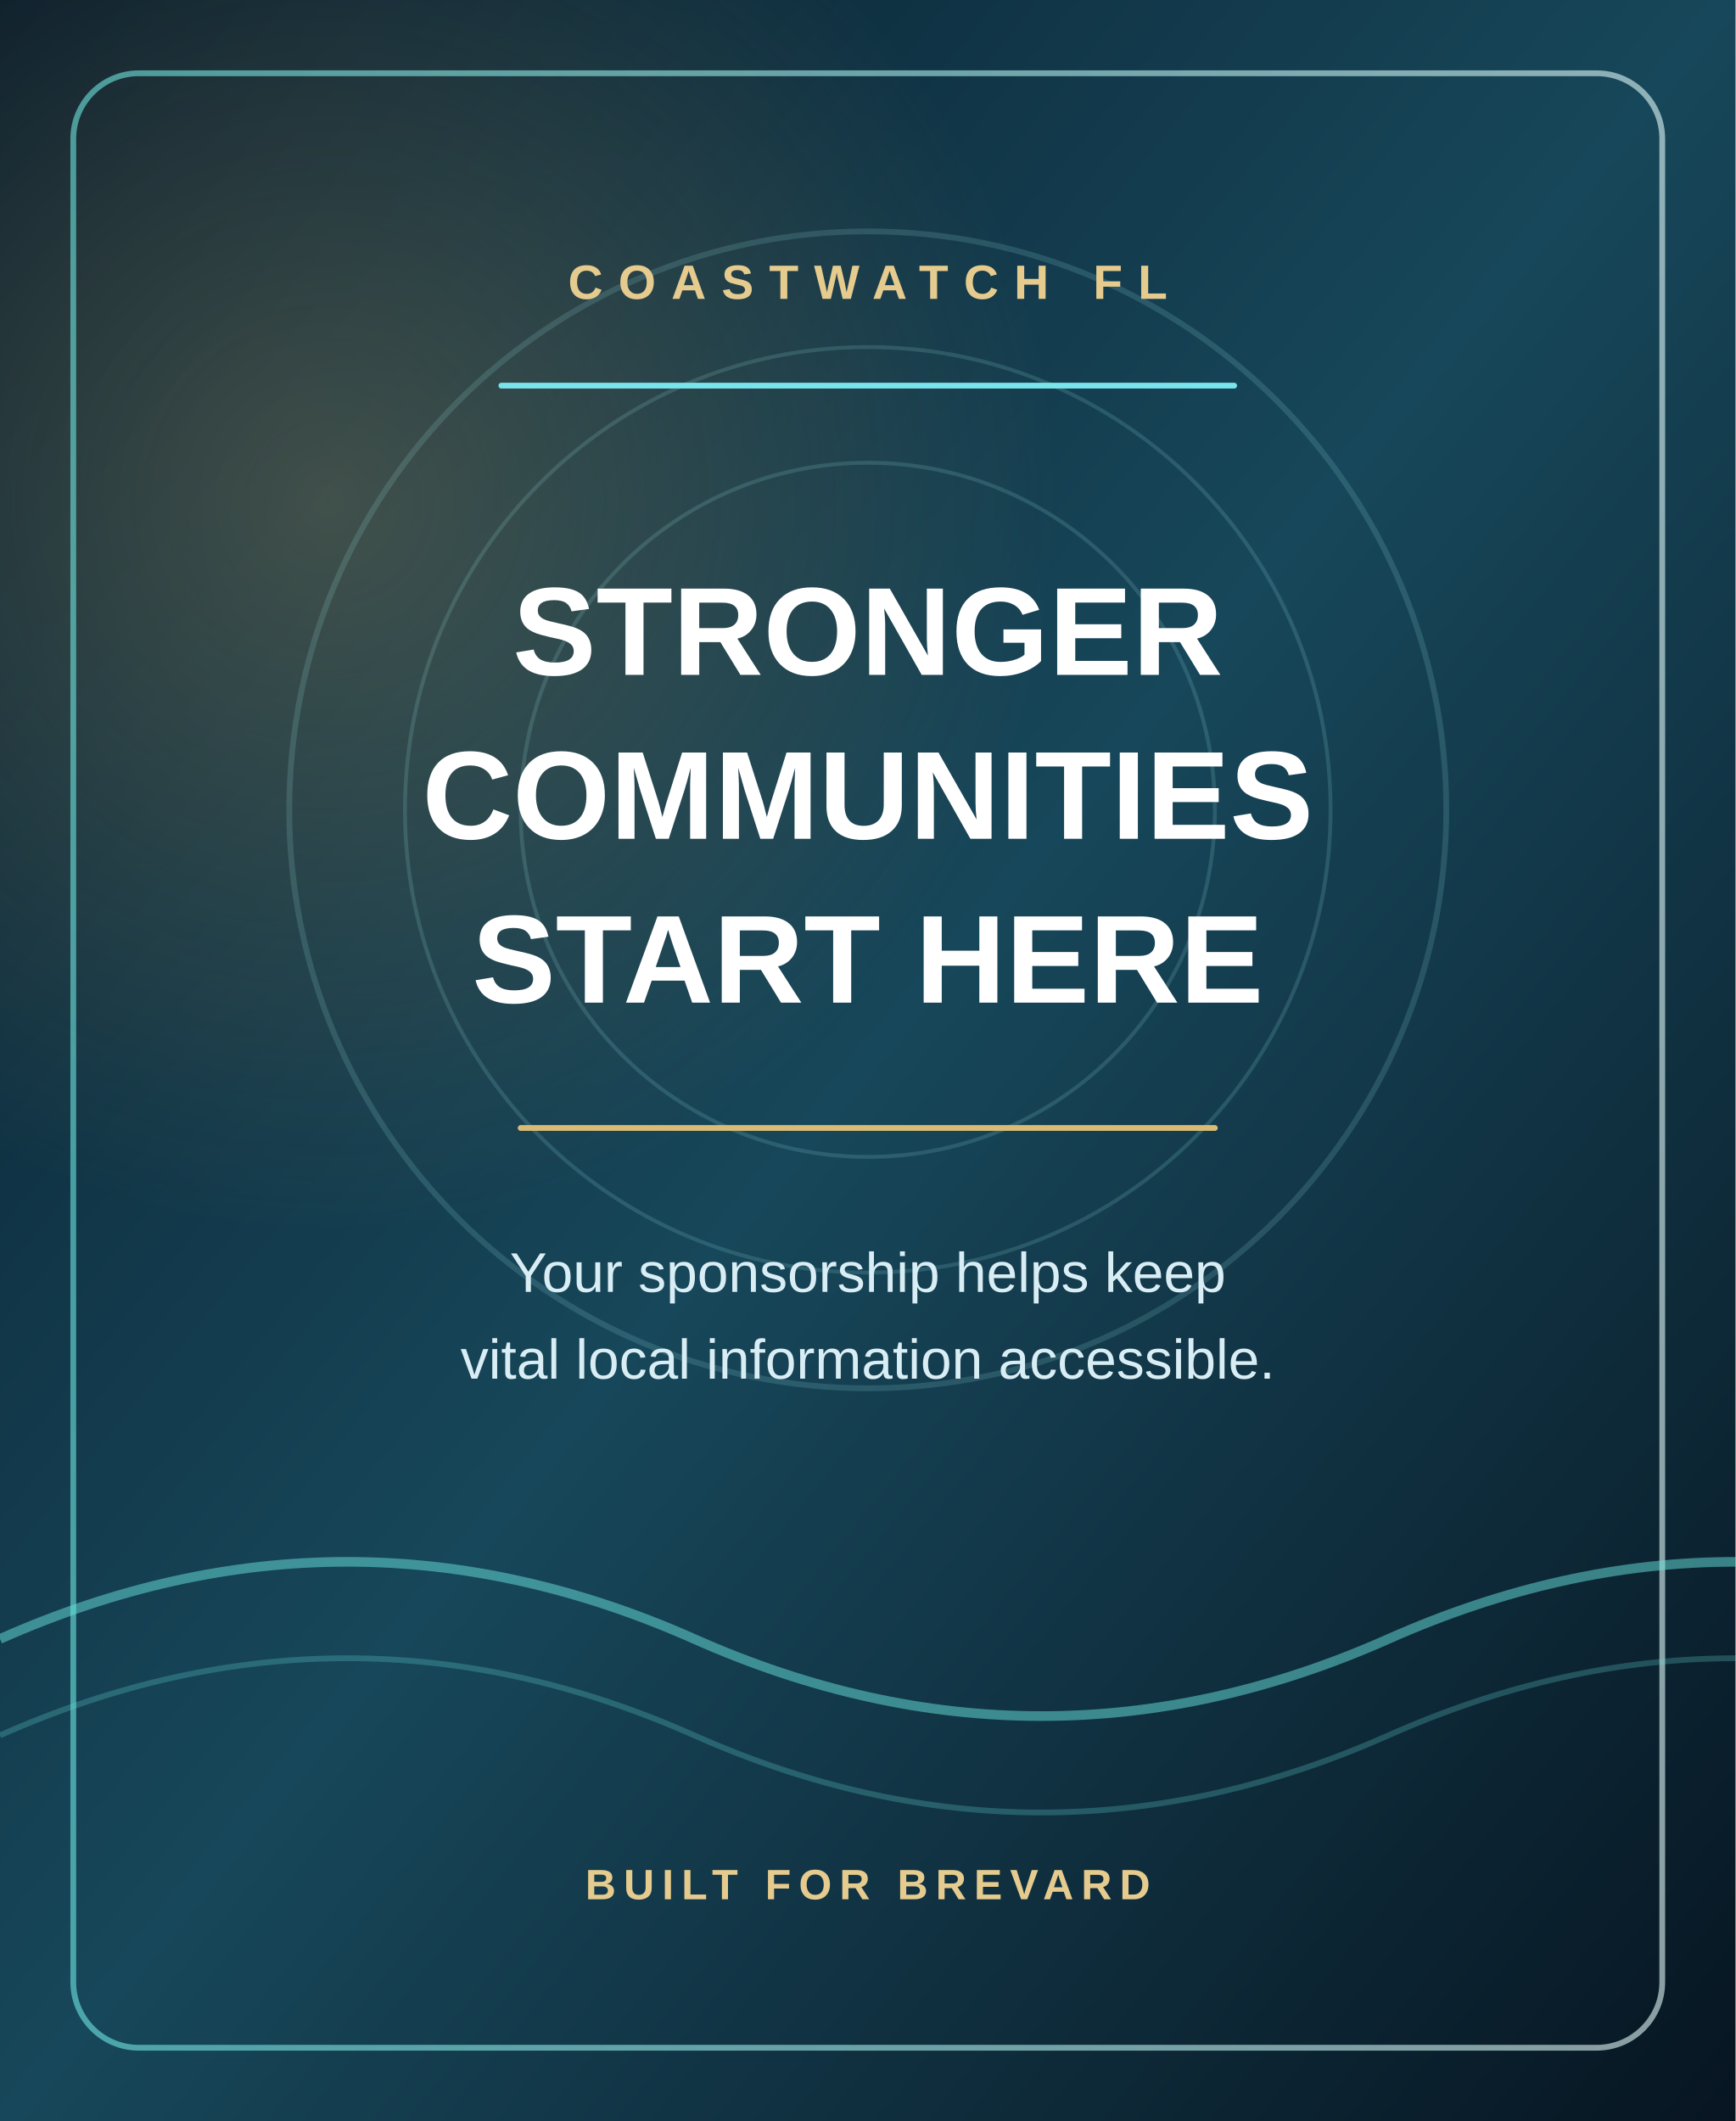
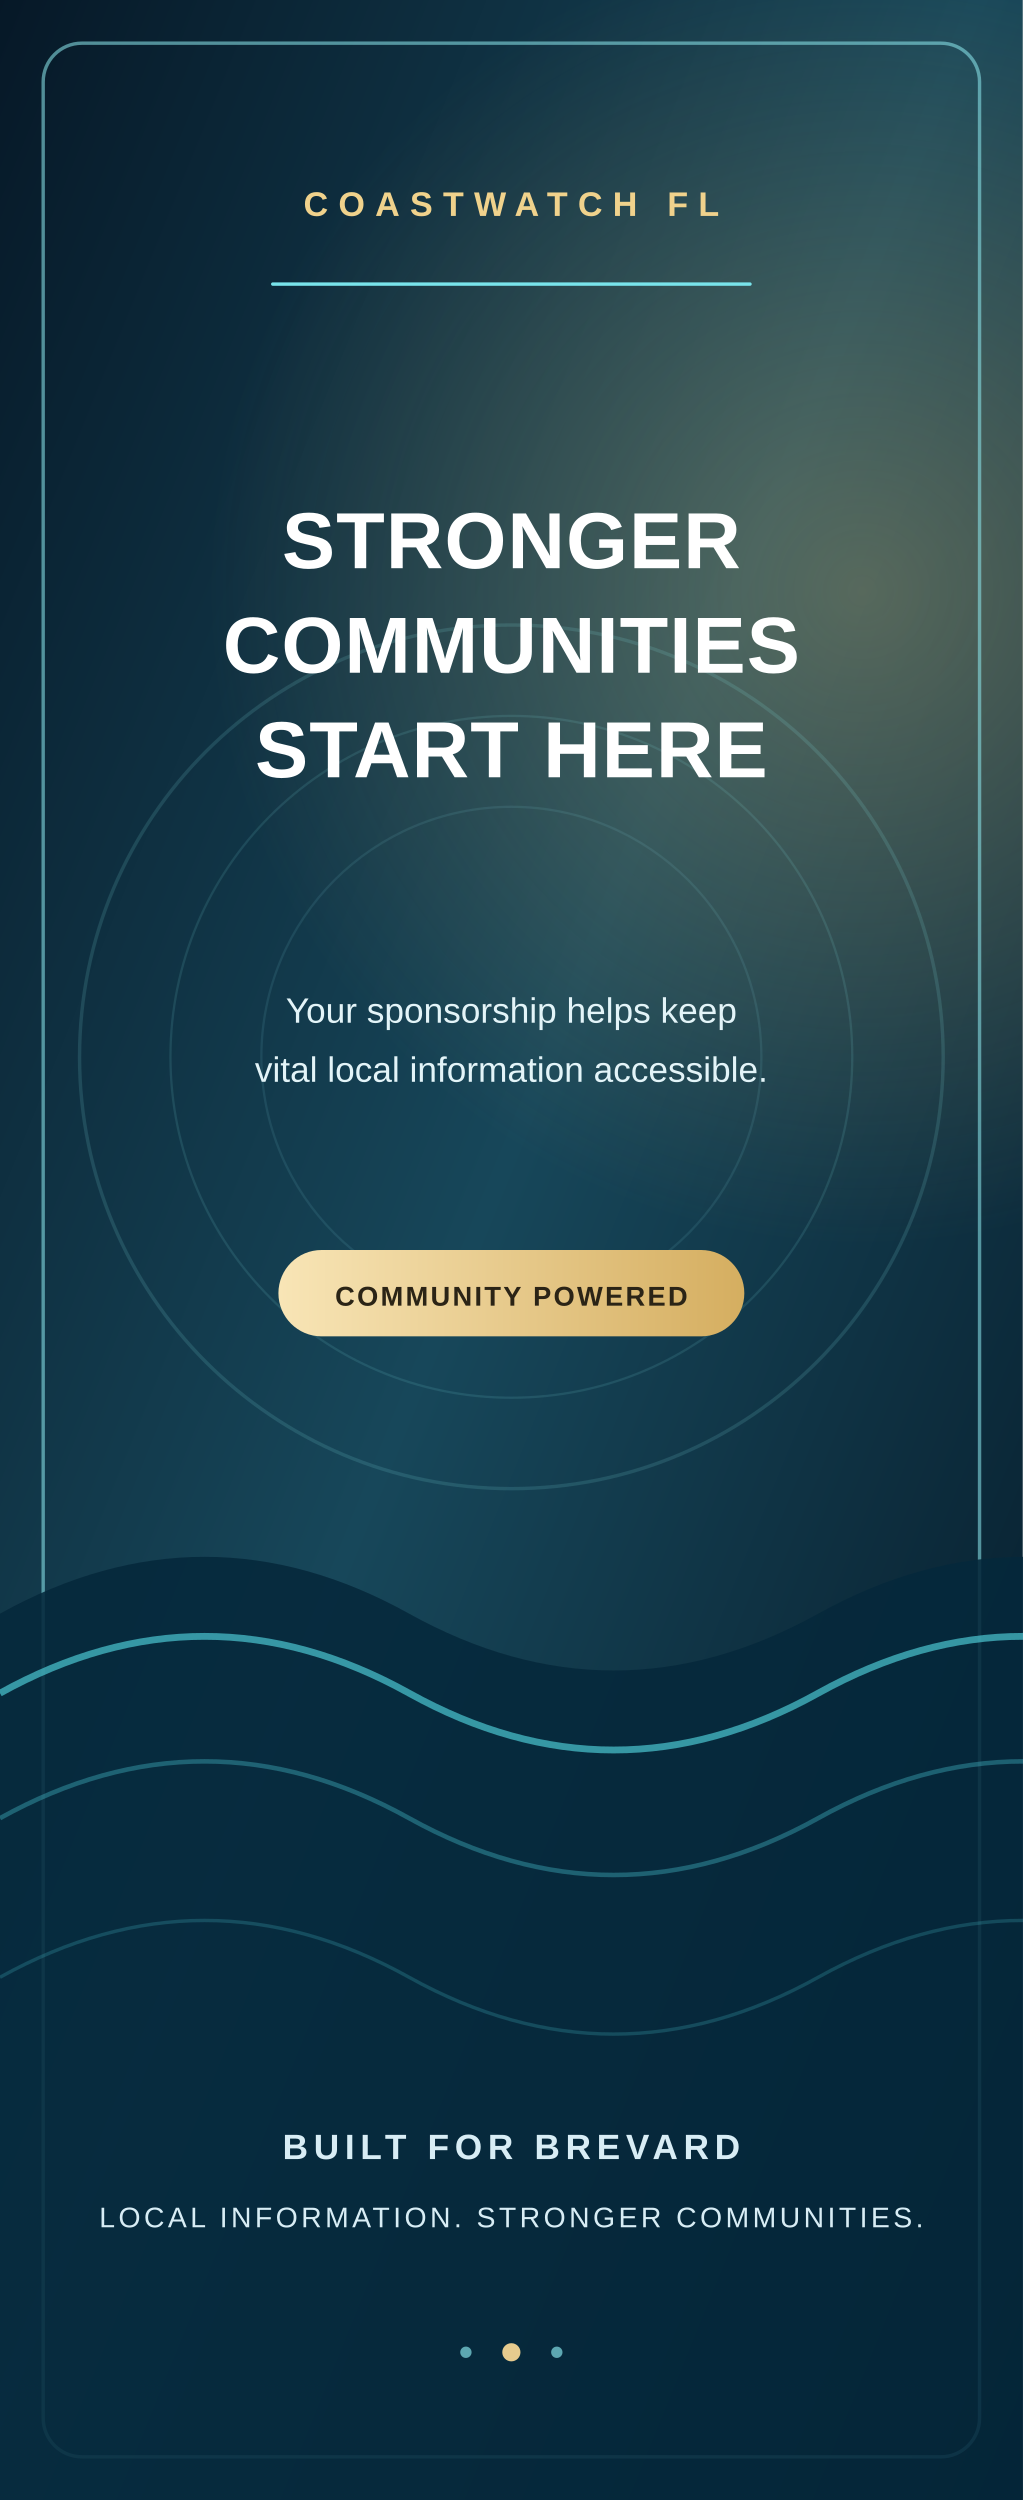
- <svg xmlns="http://www.w3.org/2000/svg" viewBox="0 0 900 1100" role="img" aria-labelledby="title desc">
+ <svg xmlns="http://www.w3.org/2000/svg" viewBox="0 0 900 2200" role="img" aria-labelledby="title desc">
  <defs>
    <linearGradient id="bg" x1="0" y1="0" x2="1" y2="1">
-       <stop stop-color="#071b2a" />
-       <stop offset=".5" stop-color="#17475a" />
-       <stop offset="1" stop-color="#071521" />
+       <stop stop-color="#061827" />
+       <stop offset=".48" stop-color="#17475a" />
+       <stop offset="1" stop-color="#031321" />
    </linearGradient>
    <radialGradient id="glow">
-       <stop stop-color="#d7b66e" stop-opacity=".25" />
+       <stop stop-color="#d7b66e" stop-opacity=".34" />
      <stop offset="1" stop-color="#d7b66e" stop-opacity="0" />
    </radialGradient>
-     <linearGradient id="aqua">
-       <stop stop-color="#6de4df" />
-       <stop offset="1" stop-color="#e0f8f7" />
+     <linearGradient id="gold">
+       <stop stop-color="#f8e5b6" />
+       <stop offset="1" stop-color="#d5ae60" />
    </linearGradient>
  </defs>
-   <rect width="900" height="1100" fill="url(#bg)" />
-   <circle cx="170" cy="260" r="380" fill="url(#glow)" />
-   <g fill="none" stroke="#9cece9" stroke-opacity=".16">
-     <circle cx="450" cy="420" r="300" stroke-width="3" />
-     <circle cx="450" cy="420" r="240" stroke-width="2" />
-     <circle cx="450" cy="420" r="180" stroke-width="2" />
+   <rect width="900" height="2200" fill="url(#bg)" />
+   <circle cx="760" cy="520" r="580" fill="url(#glow)" />
+   <circle cx="450" cy="930" r="380" fill="none" stroke="#8cebf0" stroke-opacity=".14" stroke-width="3" />
+   <circle cx="450" cy="930" r="300" fill="none" stroke="#8cebf0" stroke-opacity=".12" stroke-width="2" />
+   <circle cx="450" cy="930" r="220" fill="none" stroke="#8cebf0" stroke-opacity=".1" stroke-width="2" />
+   <rect x="38" y="38" width="824" height="2124" rx="34" fill="none" stroke="#8eeaf0" stroke-opacity=".55" stroke-width="3" />
+   <text x="450" y="190" text-anchor="middle" fill="#f0d28c" font-family="Arial,sans-serif" font-size="30" font-weight="700" letter-spacing="9">COASTWATCH FL</text>
+   <path d="M240 250 H660" stroke="#79e4eb" stroke-width="3" stroke-linecap="round" />
+   <text x="450" y="500" text-anchor="middle" fill="#fff" font-family="Arial,sans-serif" font-size="70" font-weight="800" letter-spacing="1">STRONGER</text>
+   <text x="450" y="592" text-anchor="middle" fill="#fff" font-family="Arial,sans-serif" font-size="70" font-weight="800" letter-spacing="1">COMMUNITIES</text>
+   <text x="450" y="684" text-anchor="middle" fill="#fff" font-family="Arial,sans-serif" font-size="70" font-weight="800" letter-spacing="1">START HERE</text>
+   <text x="450" y="900" text-anchor="middle" fill="#e3f4f8" font-family="Arial,sans-serif" font-size="31">Your sponsorship helps keep</text>
+   <text x="450" y="952" text-anchor="middle" fill="#e3f4f8" font-family="Arial,sans-serif" font-size="31">vital local information accessible.</text>
+   <rect x="245" y="1100" width="410" height="76" rx="38" fill="url(#gold)" />
+   <text x="450" y="1149" text-anchor="middle" fill="#2b2416" font-family="Arial,sans-serif" font-size="24" font-weight="700" letter-spacing="2">COMMUNITY POWERED</text>
+   <path d="M0 1420 Q180 1320 360 1420 T720 1420 T1080 1420 V2200 H0Z" fill="#05283b" opacity=".88" />
+   <path d="M0 1490 Q180 1390 360 1490 T720 1490 T1080 1490" fill="none" stroke="#54d9e4" stroke-opacity=".62" stroke-width="6" />
+   <path d="M0 1600 Q180 1500 360 1600 T720 1600 T1080 1600" fill="none" stroke="#54d9e4" stroke-opacity=".32" stroke-width="4" />
+   <path d="M0 1740 Q180 1640 360 1740 T720 1740 T1080 1740" fill="none" stroke="#54d9e4" stroke-opacity=".2" stroke-width="3" />
+   <g fill="#d8edf5" font-family="Arial,sans-serif" text-anchor="middle">
+     <text x="450" y="1900" font-size="31" font-weight="700" letter-spacing="5">BUILT FOR BREVARD</text>
+     <text x="450" y="1960" font-size="25" letter-spacing="3">LOCAL INFORMATION. STRONGER COMMUNITIES.</text>
  </g>
-   <rect x="38" y="38" width="824" height="1024" rx="34" fill="none" stroke="url(#aqua)" stroke-opacity=".6" stroke-width="3" />
-   <text x="450" y="155" text-anchor="middle" fill="#e6cb8e" font-family="Arial,sans-serif" font-size="25" font-weight="700" letter-spacing="8">COASTWATCH FL</text>
-   <path d="M260 200 H640" stroke="#79e4eb" stroke-width="3" stroke-linecap="round" />
-   <text x="450" y="350" text-anchor="middle" fill="#fff" font-family="Arial,sans-serif" font-size="65" font-weight="800">STRONGER</text>
-   <text x="450" y="435" text-anchor="middle" fill="#fff" font-family="Arial,sans-serif" font-size="65" font-weight="800">COMMUNITIES</text>
-   <text x="450" y="520" text-anchor="middle" fill="#fff" font-family="Arial,sans-serif" font-size="65" font-weight="800">START HERE</text>
-   <path d="M270 585 H630" stroke="#d9bb75" stroke-width="3" stroke-linecap="round" />
-   <text x="450" y="670" text-anchor="middle" fill="#d9edf4" font-family="Arial,sans-serif" font-size="29">Your sponsorship helps keep</text>
-   <text x="450" y="715" text-anchor="middle" fill="#d9edf4" font-family="Arial,sans-serif" font-size="29">vital local information accessible.</text>
-   <path d="M0 850 Q180 770 360 850 T720 850 T1080 850" fill="none" stroke="#69e2dc" stroke-opacity=".5" stroke-width="5" />
-   <path d="M0 900 Q180 820 360 900 T720 900 T1080 900" fill="none" stroke="#69e2dc" stroke-opacity=".25" stroke-width="3" />
-   <text x="450" y="985" text-anchor="middle" fill="#e6cb8e" font-family="Arial,sans-serif" font-size="22" font-weight="700" letter-spacing="4">BUILT FOR BREVARD</text>
+   <circle cx="450" cy="2070" r="8" fill="#e6cb8e" />
+   <circle cx="410" cy="2070" r="5" fill="#8cebf0" opacity=".65" />
+   <circle cx="490" cy="2070" r="5" fill="#8cebf0" opacity=".65" />
</svg>
